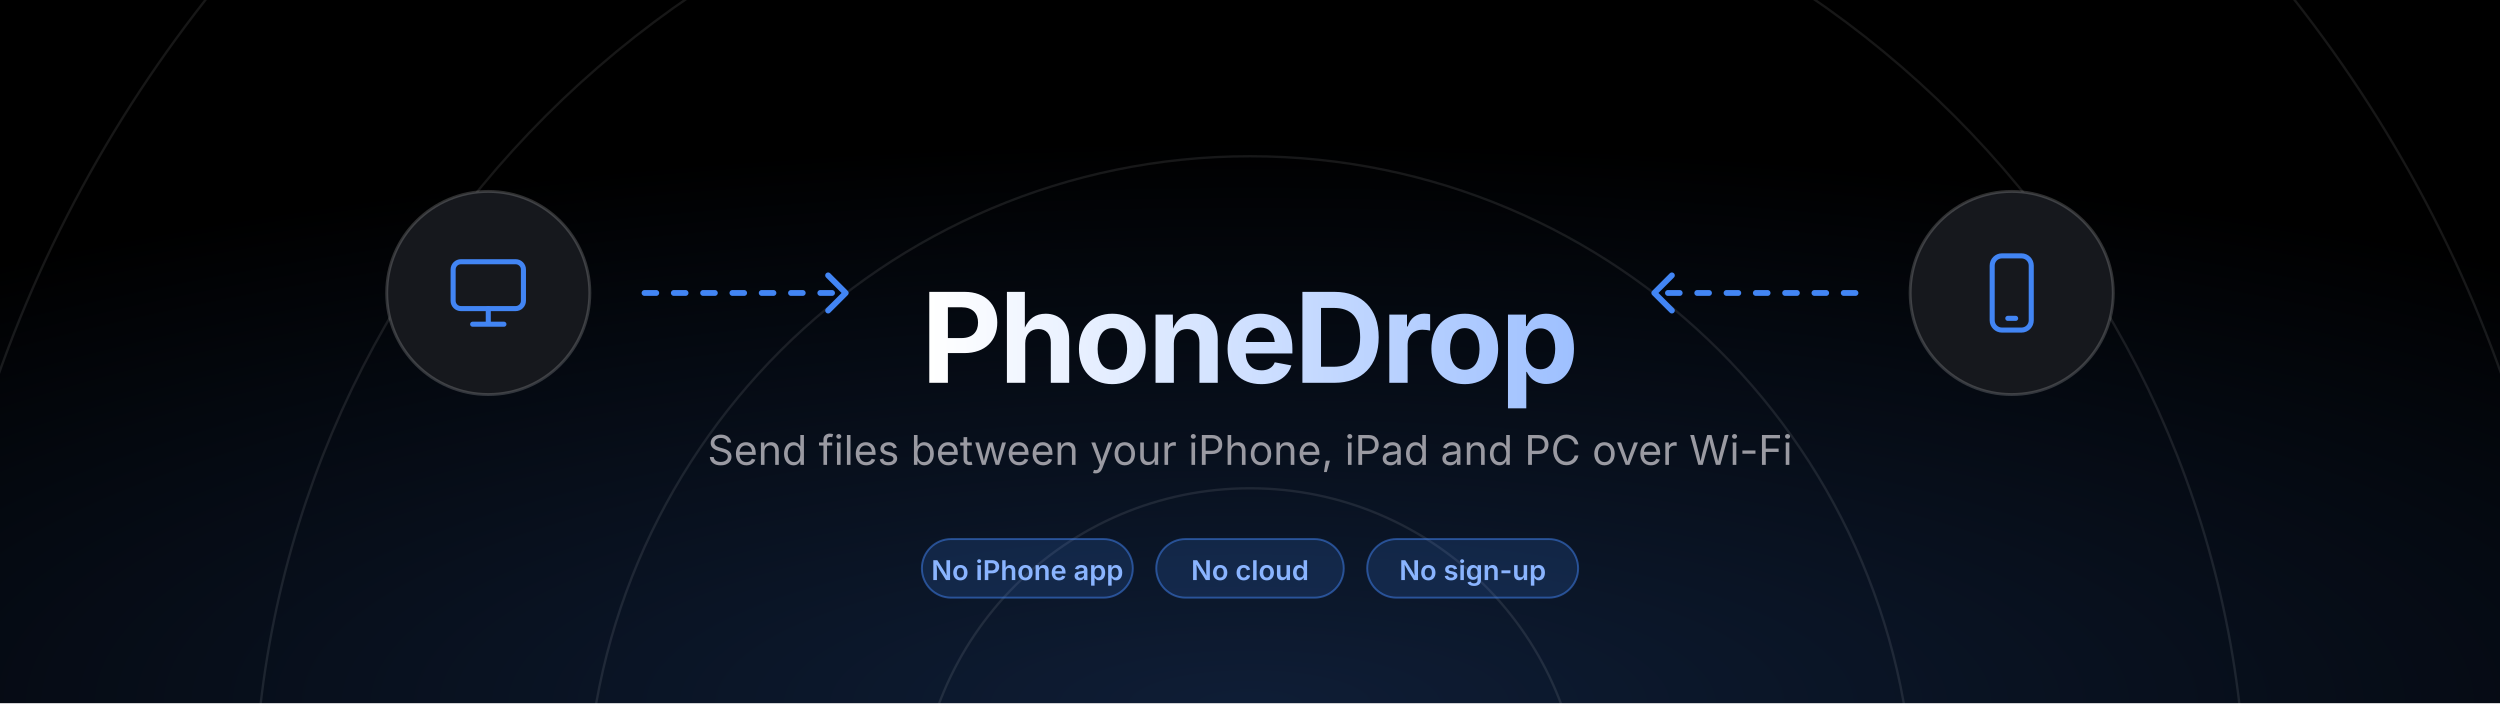
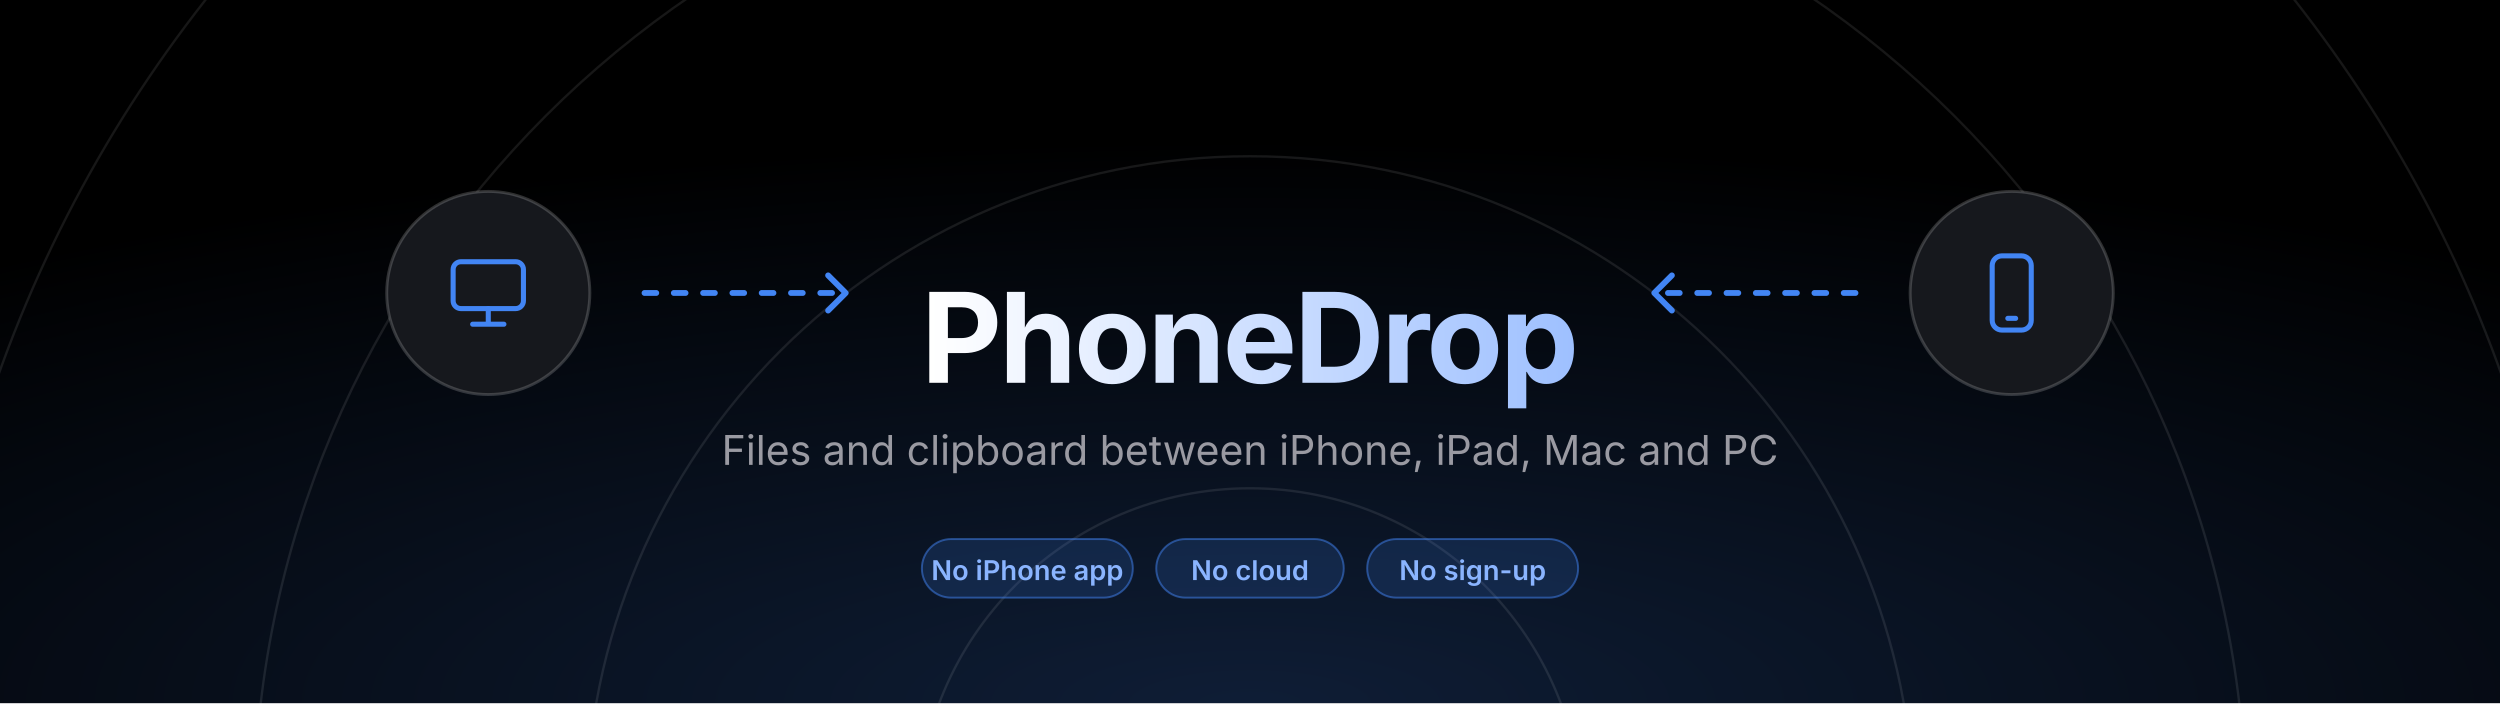
<svg xmlns="http://www.w3.org/2000/svg" viewBox="0 0 1280 360" width="1280" height="360" role="img" aria-label="PhoneDrop: send files between your iPhone and PC over Wi-Fi">
  <defs>
    <radialGradient id="glow" cx="50%" cy="100%" r="80%">
      <stop offset="0" stop-color="#4285f4" stop-opacity=".22" />
      <stop offset="1" stop-color="#4285f4" stop-opacity="0" />
    </radialGradient>
    <linearGradient id="title" x1="0" x2="1">
      <stop offset="0" stop-color="#ffffff" />
      <stop offset="1" stop-color="#9ec0ff" />
    </linearGradient>
    <style>
      .ring{fill:none;stroke:#fff;stroke-width:1.2;stroke-opacity:.09}
      .wave{fill:none;stroke:#4285f4;stroke-width:1.6;transform-origin:640px 420px;animation:wave 6s cubic-bezier(.2,.5,.4,1) infinite;opacity:0}
      .w2{animation-delay:-2s}.w3{animation-delay:-4s}
      @keyframes wave{0%{transform:scale(.03);opacity:.9}100%{transform:scale(1);opacity:0}}
      .bubble{fill:#16181d;stroke:#fff;stroke-opacity:.18;stroke-width:1.5}
      .ico{fill:none;stroke:#4285f4;stroke-width:2.6;stroke-linecap:round;stroke-linejoin:round}
      .arrow{fill:none;stroke:#4285f4;stroke-width:3;stroke-linecap:round;stroke-linejoin:round;stroke-dasharray:6 9;animation:dash 1.4s linear infinite}
      .head{fill:none;stroke:#4285f4;stroke-width:3;stroke-linecap:round;stroke-linejoin:round}
      .arrow.back{animation-direction:reverse}
      @keyframes dash{to{stroke-dashoffset:-30}}
      text{font-family:-apple-system,BlinkMacSystemFont,"Segoe UI",Inter,Helvetica,Arial,sans-serif}
      @media (prefers-reduced-motion:reduce){.wave,.arrow{animation:none}}
    </style>
  </defs>
  <rect width="1280" height="360" fill="#000" />
  <rect width="1280" height="360" fill="url(#glow)" />
  <g>
    <circle class="ring" cx="640" cy="420" r="170" />
    <circle class="ring" cx="640" cy="420" r="340" />
    <circle class="ring" cx="640" cy="420" r="510" />
    <circle class="ring" cx="640" cy="420" r="680" />
    <circle class="ring" cx="640" cy="420" r="850" />
    <circle class="wave" cx="640" cy="420" r="900" />
    <circle class="wave w2" cx="640" cy="420" r="900" />
    <circle class="wave w3" cx="640" cy="420" r="900" />
  </g>
  <g transform="translate(250 150)">
    <circle class="bubble" r="52" />
    <g transform="translate(-24 -24) scale(2)">
      <rect class="ico" x="3" y="4" width="18" height="12" rx="2" transform="scale(1)" style="stroke-width:1.3" />
      <path class="ico" d="M8 20h8M12 16v4" style="stroke-width:1.3" />
    </g>
  </g>
  <g transform="translate(1030 150)">
    <circle class="bubble" r="52" />
    <g transform="translate(-24 -24) scale(2)">
      <rect class="ico" x="7" y="2.5" width="10" height="19" rx="2.5" style="stroke-width:1.3" />
      <path class="ico" d="M11 18.5h2" style="stroke-width:1.3" />
    </g>
  </g>
  <path class="arrow" d="M330 150H430" />
  <path class="head" d="M424 141l9 9-9 9" />
  <path class="arrow back" d="M950 150H850" />
  <path class="head" d="M856 141l-9 9 9 9" />
  <text x="640" y="196" text-anchor="middle" font-size="64" font-weight="700" letter-spacing="-1.5" fill="url(#title)">PhoneDrop</text>
-   <text x="640" y="238" text-anchor="middle" font-size="21" fill="#9a9aa2">Send files between your iPhone, iPad and PC over Wi-Fi</text>
+   <text x="640" y="238" text-anchor="middle" font-size="21" fill="#9a9aa2">Files and clipboard between iPhone, iPad, Mac and PC</text>
  <g transform="translate(640 292)" font-size="14" font-weight="600">
    <rect x="-168" y="-16" width="108" height="30" rx="15" fill="#4285f4" fill-opacity=".16" stroke="#4285f4" stroke-opacity=".5" />
    <text x="-114" y="5" text-anchor="middle" fill="#8ab4ff">No iPhone app</text>
    <rect x="-48" y="-16" width="96" height="30" rx="15" fill="#4285f4" fill-opacity=".16" stroke="#4285f4" stroke-opacity=".5" />
    <text x="0" y="5" text-anchor="middle" fill="#8ab4ff">No cloud</text>
    <rect x="60" y="-16" width="108" height="30" rx="15" fill="#4285f4" fill-opacity=".16" stroke="#4285f4" stroke-opacity=".5" />
    <text x="114" y="5" text-anchor="middle" fill="#8ab4ff">No sign-up</text>
  </g>
</svg>
